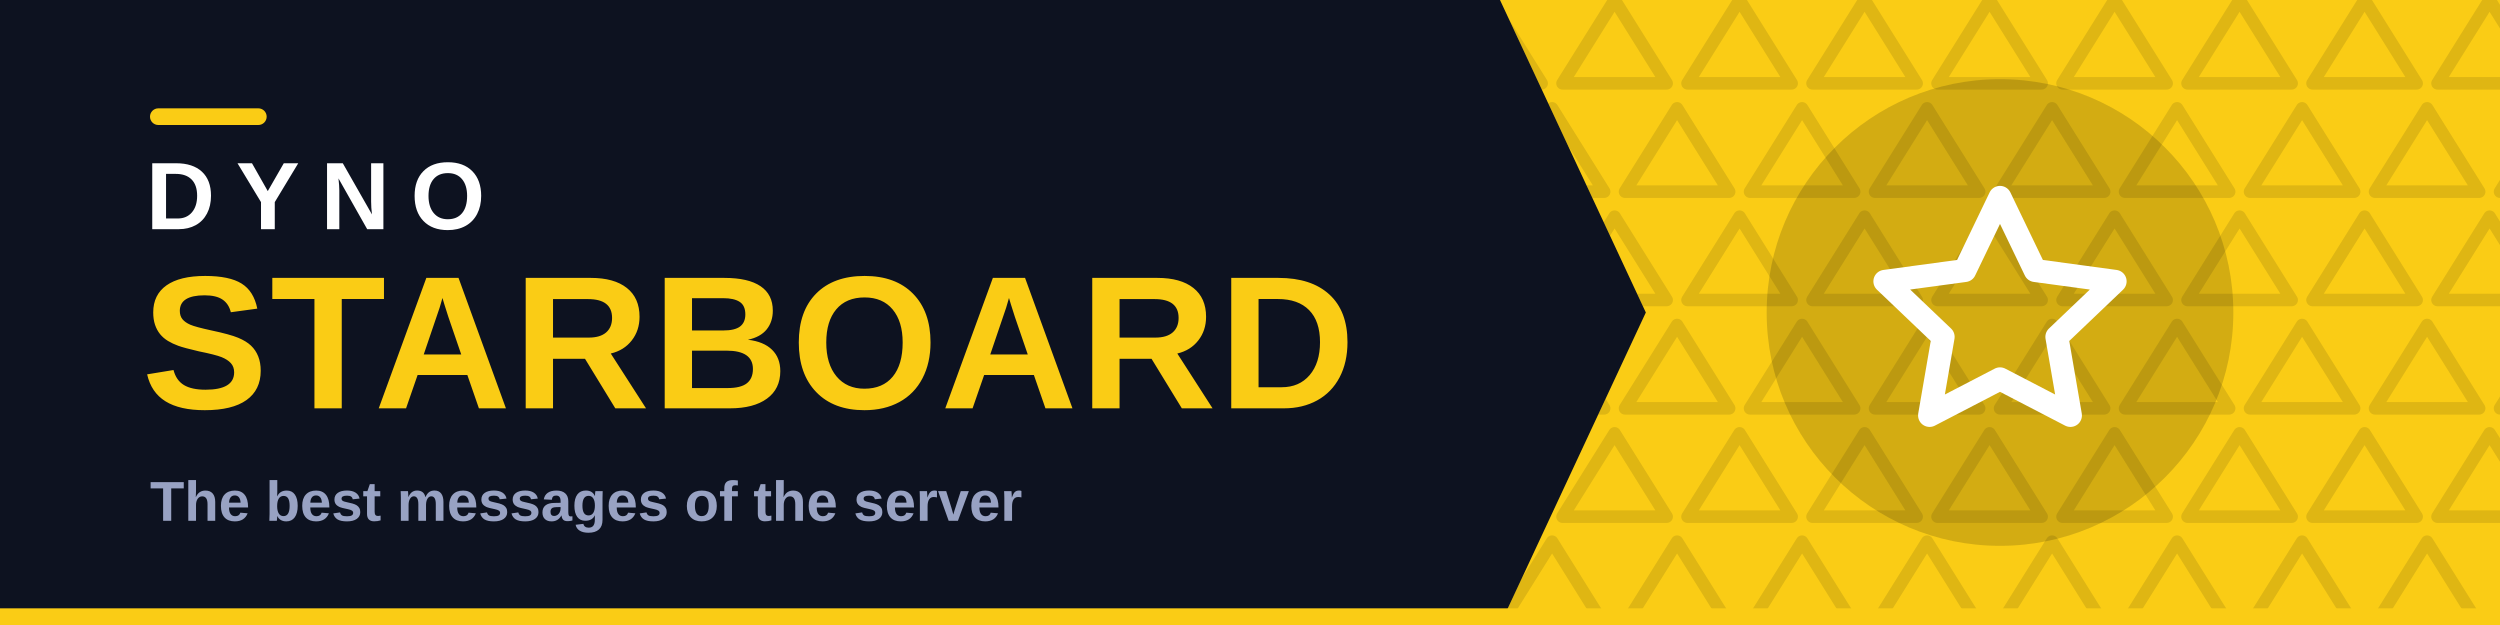
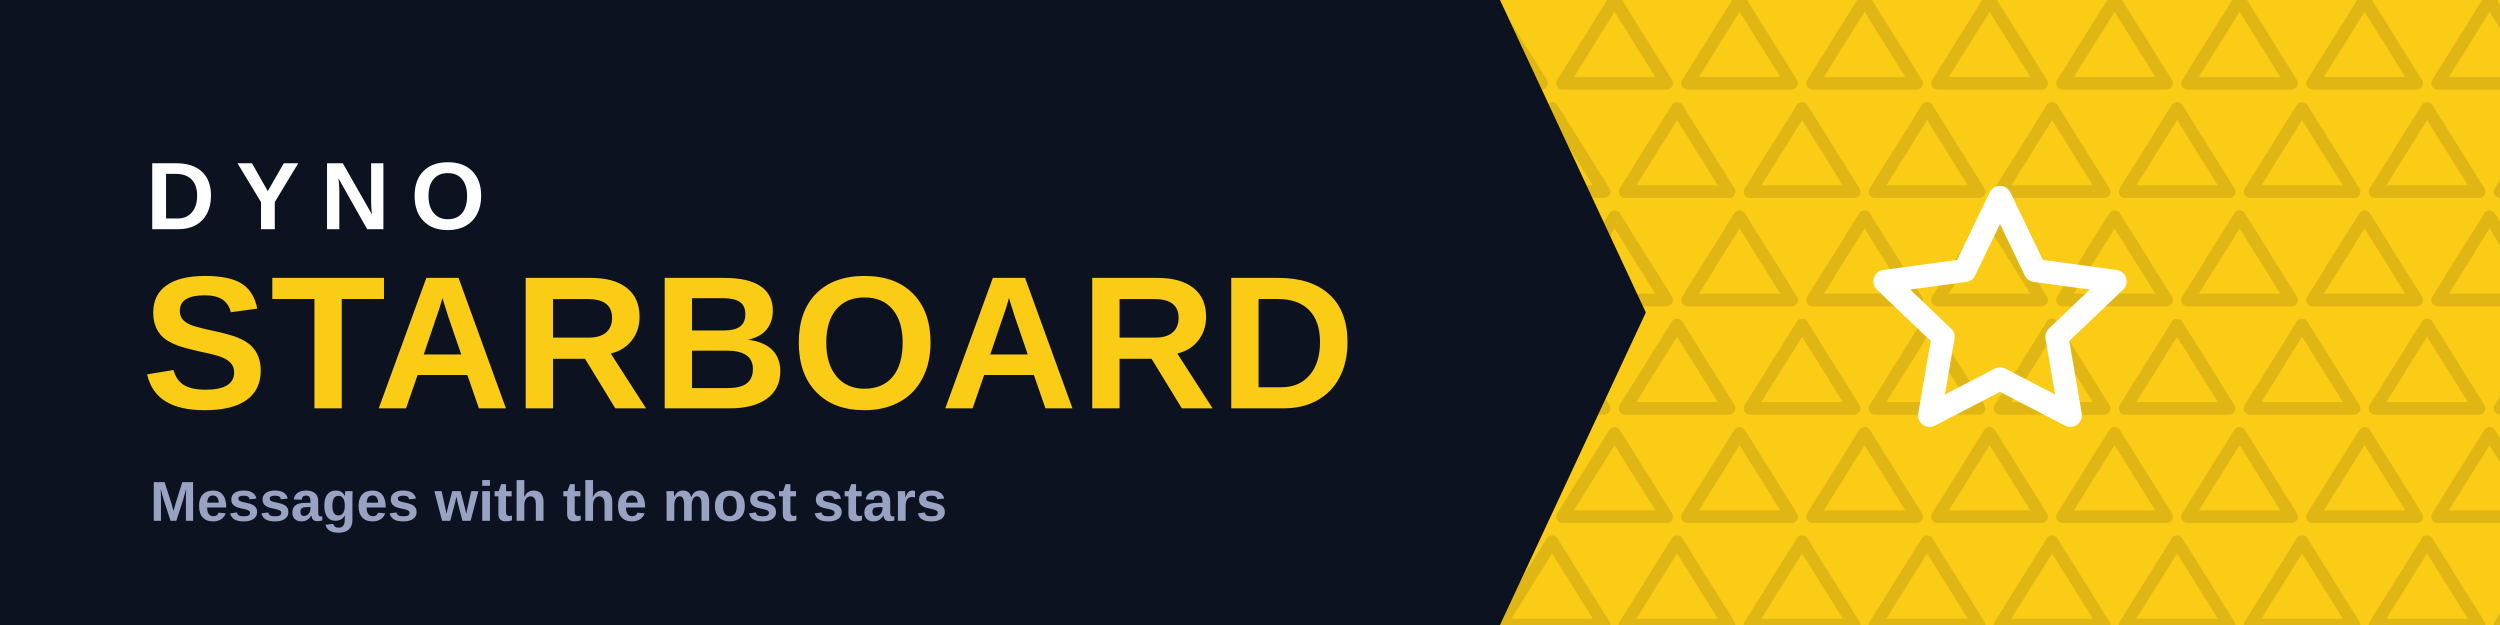
<svg xmlns="http://www.w3.org/2000/svg" width="1200" height="300" viewBox="0 0 1200 300">
  <defs>
    <clipPath id="slab">
      <path d="M720 0H1200V300H720L790 150Z" />
    </clipPath>
  </defs>
  <rect width="1200" height="300" fill="#0d1220" />
  <path d="M720 0H1200V300H720L790 150Z" fill="#facc15" />
  <g clip-path="url(#slab)">
    <g fill="none" stroke="#000" stroke-width="6" stroke-linejoin="round" opacity=".11">
      <path d="M690 40l25 -40 25 40z" />
      <path d="M750 40l25 -40 25 40z" />
      <path d="M810 40l25 -40 25 40z" />
      <path d="M870 40l25 -40 25 40z" />
      <path d="M930 40l25 -40 25 40z" />
      <path d="M990 40l25 -40 25 40z" />
      <path d="M1050 40l25 -40 25 40z" />
      <path d="M1110 40l25 -40 25 40z" />
      <path d="M1170 40l25 -40 25 40z" />
      <path d="M720 92l25 -40 25 40z" />
      <path d="M780 92l25 -40 25 40z" />
      <path d="M840 92l25 -40 25 40z" />
      <path d="M900 92l25 -40 25 40z" />
      <path d="M960 92l25 -40 25 40z" />
      <path d="M1020 92l25 -40 25 40z" />
      <path d="M1080 92l25 -40 25 40z" />
      <path d="M1140 92l25 -40 25 40z" />
      <path d="M1200 92l25 -40 25 40z" />
      <path d="M690 144l25 -40 25 40z" />
      <path d="M750 144l25 -40 25 40z" />
      <path d="M810 144l25 -40 25 40z" />
      <path d="M870 144l25 -40 25 40z" />
      <path d="M930 144l25 -40 25 40z" />
      <path d="M990 144l25 -40 25 40z" />
      <path d="M1050 144l25 -40 25 40z" />
      <path d="M1110 144l25 -40 25 40z" />
      <path d="M1170 144l25 -40 25 40z" />
      <path d="M720 196l25 -40 25 40z" />
      <path d="M780 196l25 -40 25 40z" />
      <path d="M840 196l25 -40 25 40z" />
      <path d="M900 196l25 -40 25 40z" />
      <path d="M960 196l25 -40 25 40z" />
      <path d="M1020 196l25 -40 25 40z" />
      <path d="M1080 196l25 -40 25 40z" />
      <path d="M1140 196l25 -40 25 40z" />
      <path d="M1200 196l25 -40 25 40z" />
      <path d="M690 248l25 -40 25 40z" />
      <path d="M750 248l25 -40 25 40z" />
      <path d="M810 248l25 -40 25 40z" />
      <path d="M870 248l25 -40 25 40z" />
      <path d="M930 248l25 -40 25 40z" />
      <path d="M990 248l25 -40 25 40z" />
      <path d="M1050 248l25 -40 25 40z" />
      <path d="M1110 248l25 -40 25 40z" />
      <path d="M1170 248l25 -40 25 40z" />
      <path d="M720 300l25 -40 25 40z" />
      <path d="M780 300l25 -40 25 40z" />
      <path d="M840 300l25 -40 25 40z" />
      <path d="M900 300l25 -40 25 40z" />
      <path d="M960 300l25 -40 25 40z" />
      <path d="M1020 300l25 -40 25 40z" />
      <path d="M1080 300l25 -40 25 40z" />
      <path d="M1140 300l25 -40 25 40z" />
      <path d="M1200 300l25 -40 25 40z" />
      <path d="M690 352l25 -40 25 40z" />
      <path d="M750 352l25 -40 25 40z" />
      <path d="M810 352l25 -40 25 40z" />
      <path d="M870 352l25 -40 25 40z" />
      <path d="M930 352l25 -40 25 40z" />
      <path d="M990 352l25 -40 25 40z" />
      <path d="M1050 352l25 -40 25 40z" />
      <path d="M1110 352l25 -40 25 40z" />
      <path d="M1170 352l25 -40 25 40z" />
    </g>
  </g>
-   <circle cx="960" cy="150" r="112" fill="#000" opacity=".16" />
  <g transform="translate(882 72) scale(6.5)" fill="none" stroke="#fff" stroke-width="1.7" stroke-linecap="round" stroke-linejoin="round">
    <path d="M12 3.5l2.6 5.4 5.9.8-4.3 4.1 1 5.8L12 16.9l-5.2 2.7 1-5.8-4.3-4.1 5.9-.8z" />
  </g>
-   <rect x="72" y="52" width="56" height="8" rx="4" fill="#facc15" />
  <text x="70" y="110" font-family="'Segoe UI Black', 'Segoe UI', Arial, sans-serif" font-weight="900" font-size="46" letter-spacing="10" fill="#ffffff">DYNO</text>
  <text x="68" y="196" font-family="'Segoe UI Black', 'Segoe UI', Arial, sans-serif" font-weight="900" font-size="91" letter-spacing="1" fill="#facc15">STARBOARD</text>
-   <text x="72" y="250" font-family="'Segoe UI', Arial, sans-serif" font-weight="600" font-size="27" fill="#98a2c3">The best messages of the server</text>
-   <rect x="0" y="292" width="1200" height="8" fill="#facc15" />
+   <text x="72" y="250" font-family="'Segoe UI', Arial, sans-serif" font-weight="600" font-size="27" fill="#98a2c3">Messages with the most stars</text>
</svg>
